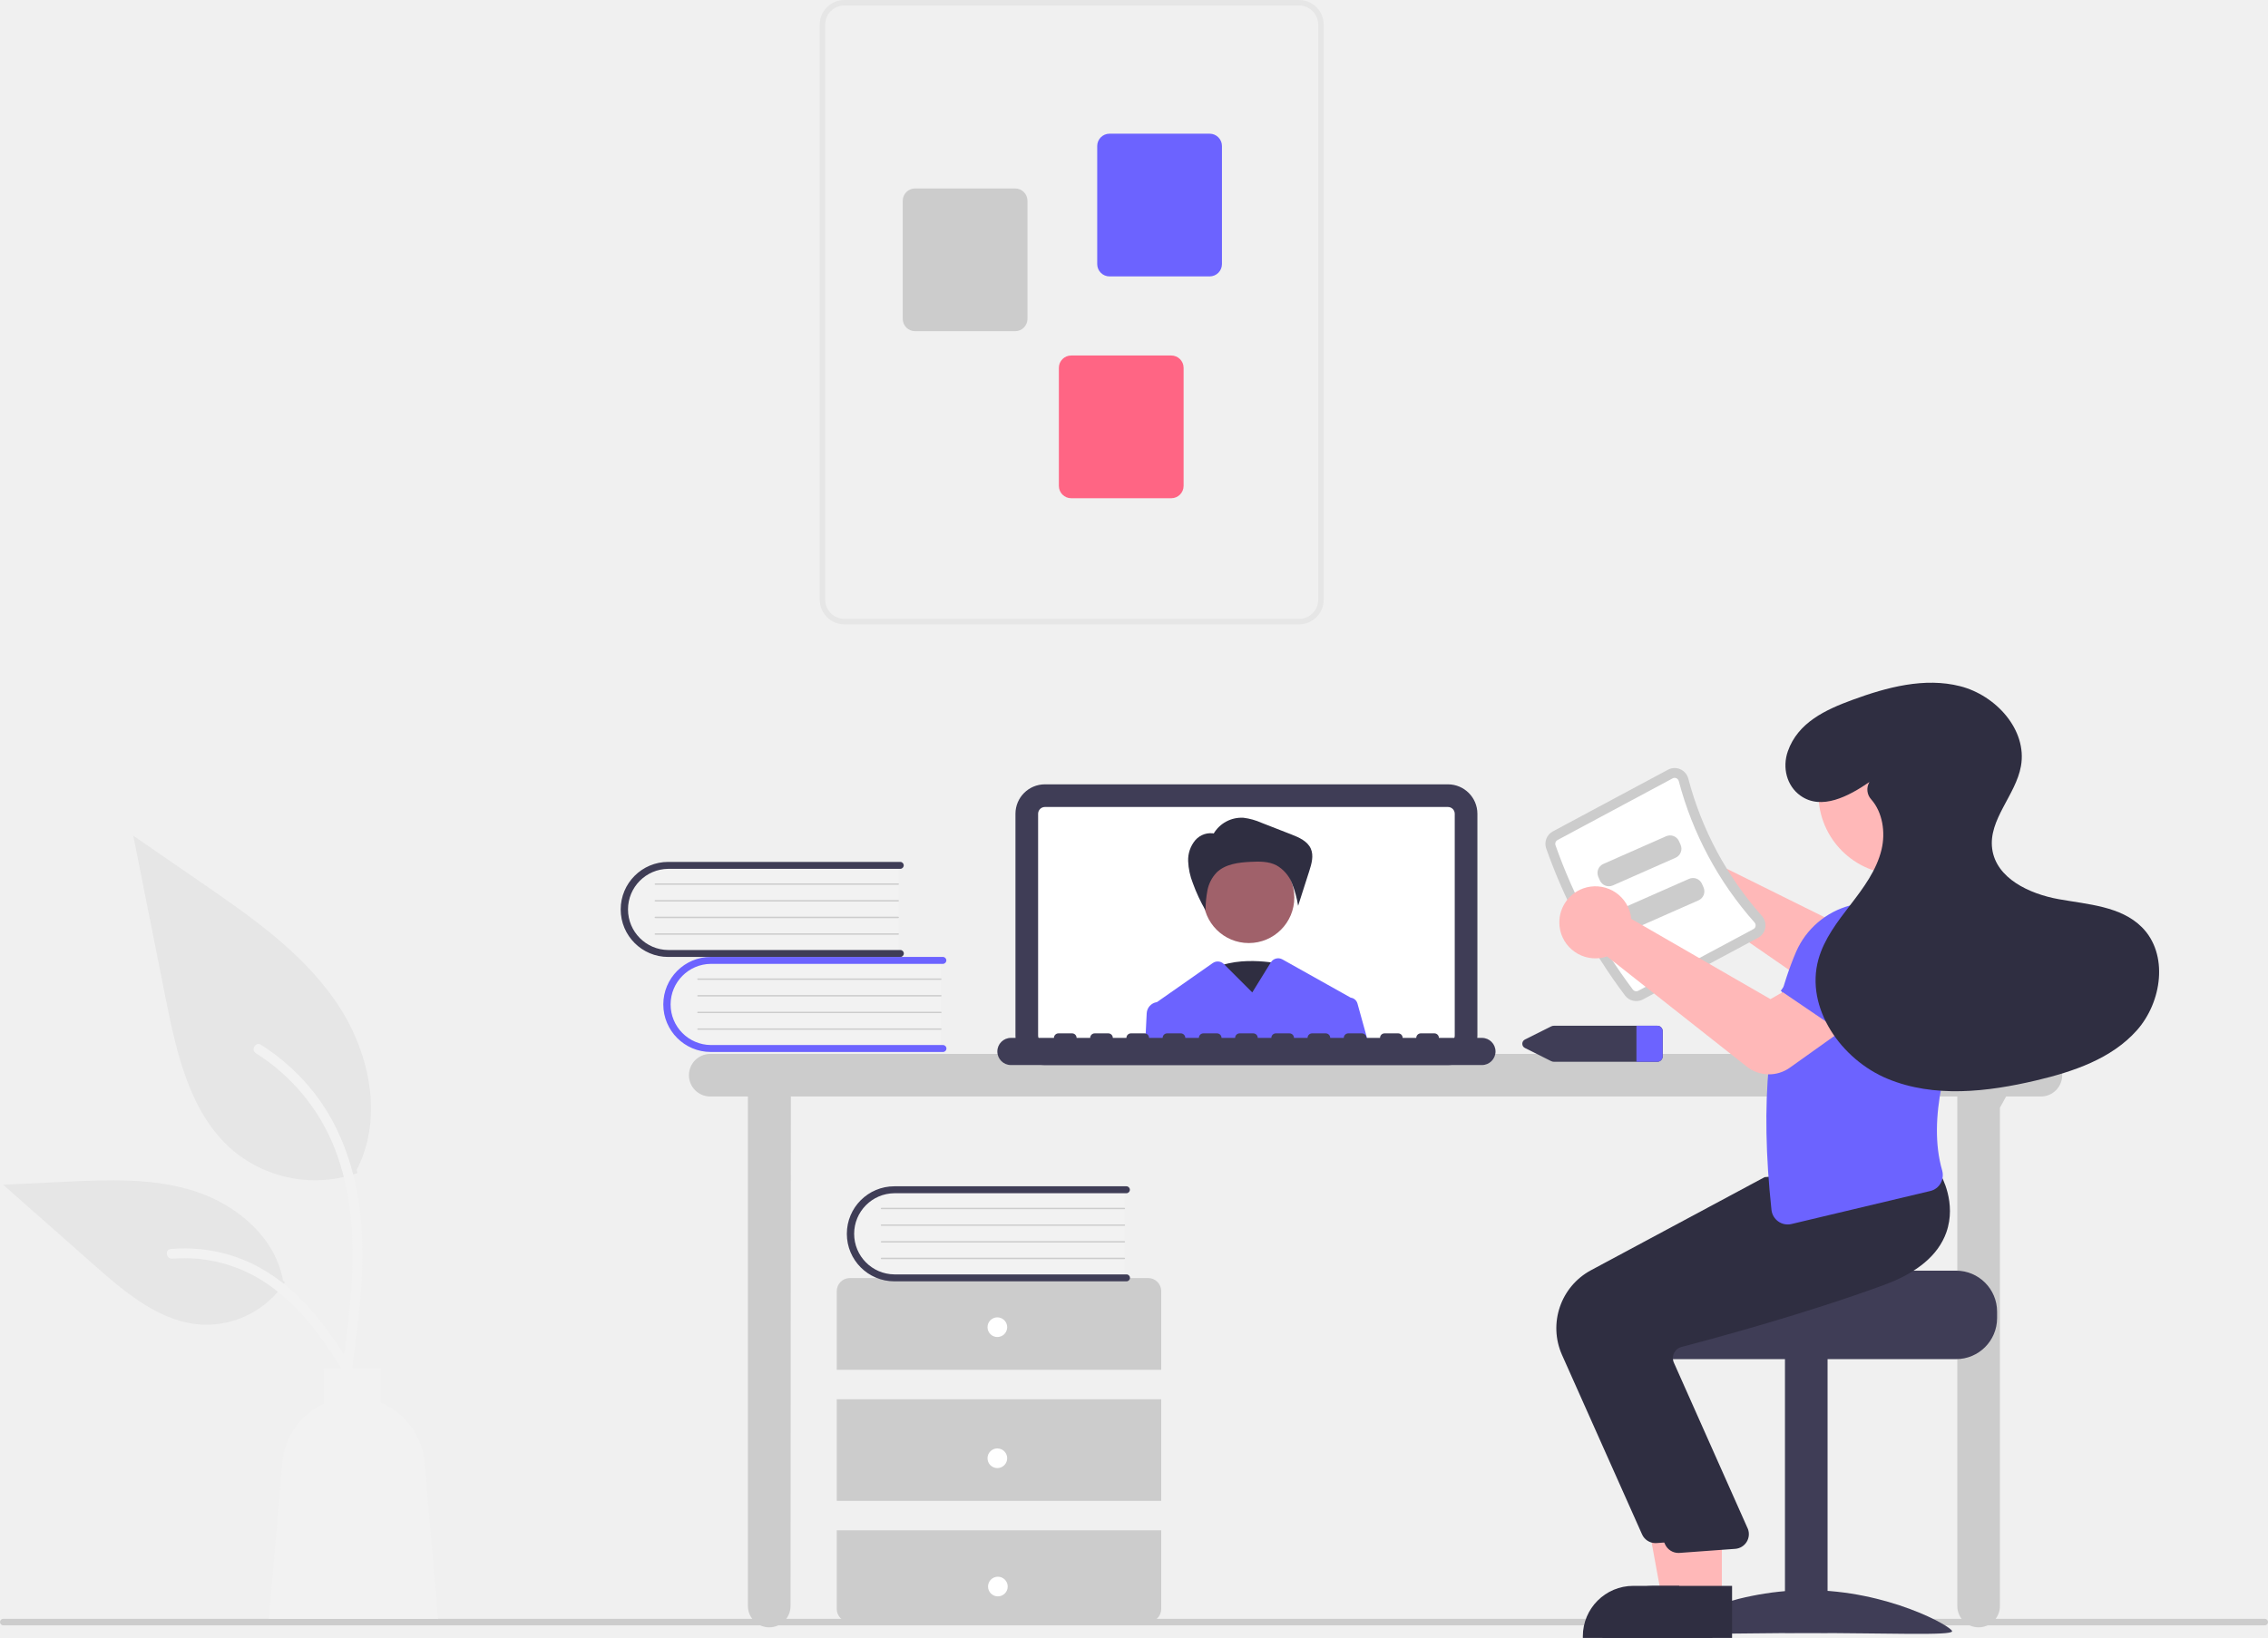
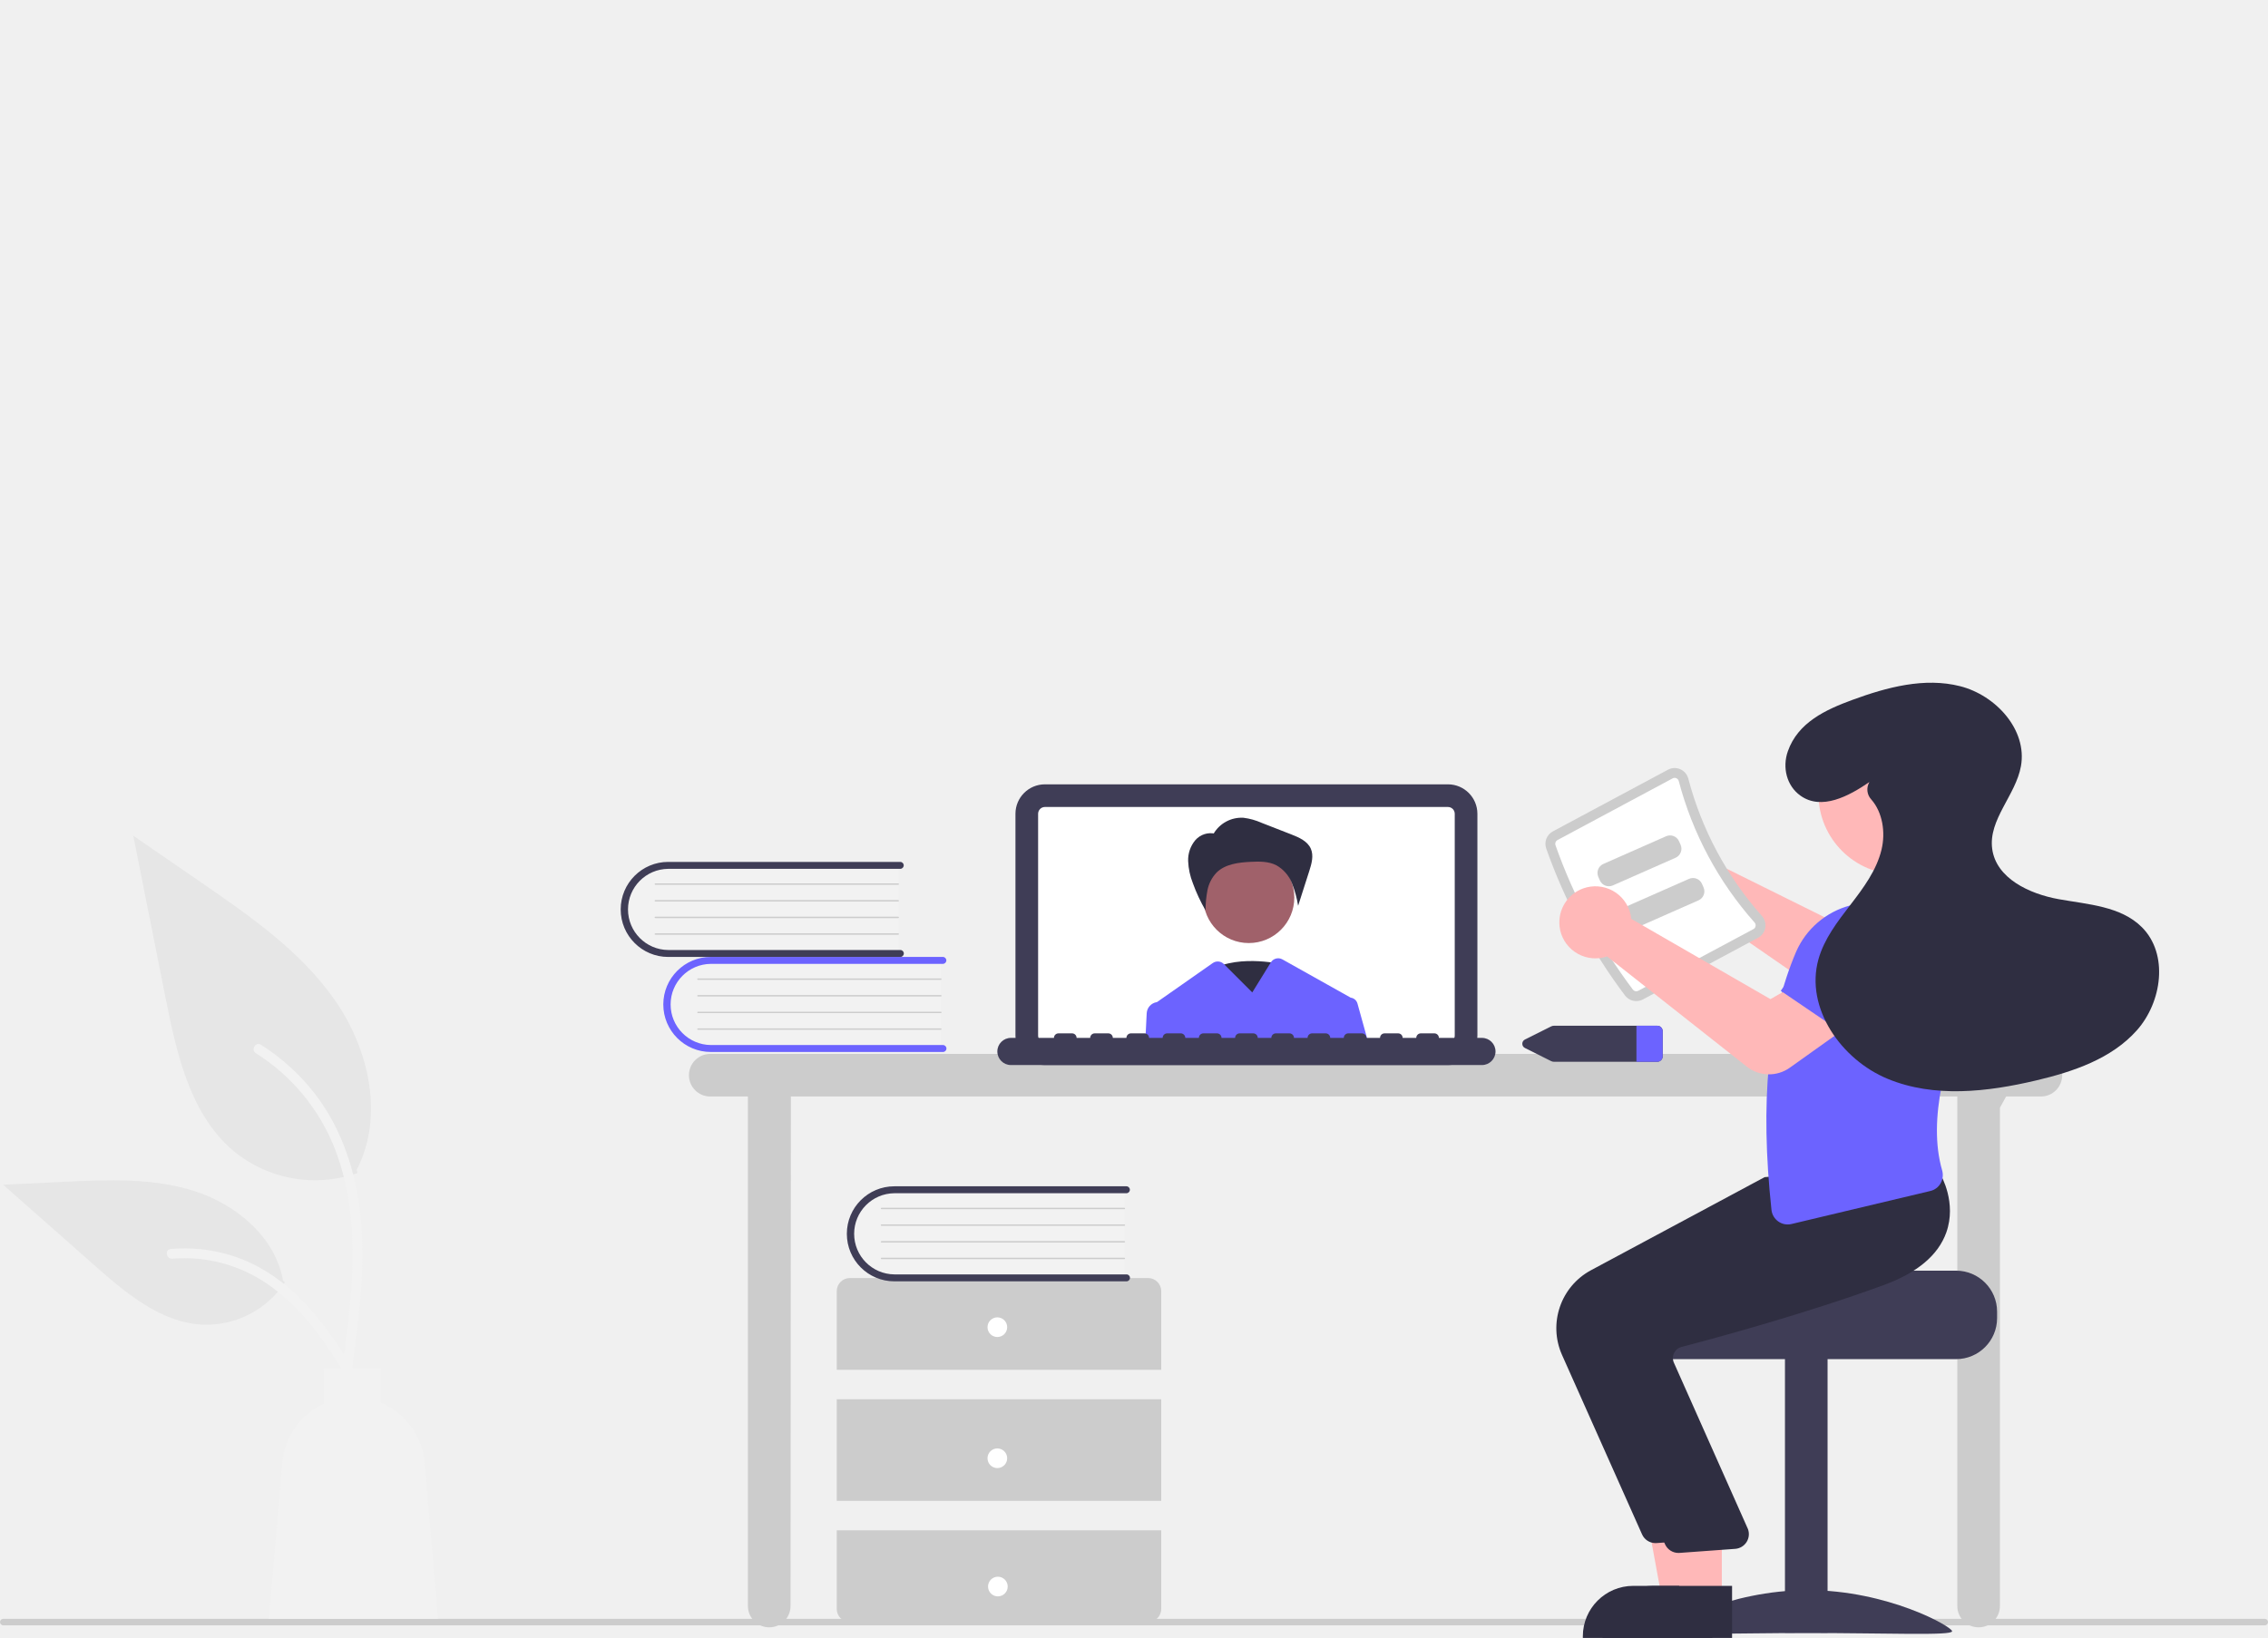
<svg xmlns="http://www.w3.org/2000/svg" id="b05a6369-67c7-4001-9b85-a83fbbd225d4" data-name="Layer 1" width="692" height="499.877" viewBox="0 0 692 499.877">
  <path d="M945,696.105H255a1,1,0,0,1,0-2H945a1,1,0,0,1,0,2Z" transform="translate(-254 -200.0616)" fill="#ccc" />
  <path d="M876.704,521.703h-406a6.5,6.5,0,1,0,0,13h11.5v155.5a6.5,6.5,0,0,0,13,0l.099-155.5H851.204v155.5a6.5,6.5,0,0,0,13,0V538.13l1.891-3.427h10.609a6.5,6.5,0,1,0,0-13Z" transform="translate(-254 -200.0616)" fill="#ccc" />
  <path d="M695.794,525.105H572.812a8.992,8.992,0,0,1-8.982-8.982V448.414a8.992,8.992,0,0,1,8.982-8.982H695.794a8.992,8.992,0,0,1,8.982,8.982v67.709A8.992,8.992,0,0,1,695.794,525.105Z" transform="translate(-254 -200.0616)" fill="#3f3d56" />
  <path d="M695.793,446.345H572.813a2.074,2.074,0,0,0-2.07,2.07v67.71a2.074,2.074,0,0,0,2.07,2.07H695.793a2.074,2.074,0,0,0,2.07-2.07v-67.71A2.074,2.074,0,0,0,695.793,446.345Z" transform="translate(-254 -200.0616)" fill="#fff" />
  <path d="M644.792,494.283s-14.722-3.392-22.82,2.827,10.306,20.355,10.306,20.355Z" transform="translate(-254 -200.0616)" fill="#2f2e41" />
  <circle cx="381.024" cy="273.924" r="13.887" fill="#a0616a" />
  <path d="M624.286,454.492a9.898,9.898,0,0,1,9.126-4.856,19.397,19.397,0,0,1,5.515,1.544l9.078,3.541c2.349.916,4.922,2.039,5.941,4.345.946,2.141.24,4.613-.474,6.841l-3.397,10.593a32.246,32.246,0,0,0-1.925-6.998,10.835,10.835,0,0,0-4.704-5.364c-2.358-1.21-5.137-1.185-7.785-1.057-3.749.18-7.826.657-10.489,3.302a10.895,10.895,0,0,0-2.765,5.399,32.5,32.5,0,0,0-.58,6.112,50.669,50.669,0,0,1-3.869-8.295,20.525,20.525,0,0,1-1.438-6.715,9.444,9.444,0,0,1,2.165-6.387,6.195,6.195,0,0,1,6.231-1.961Z" transform="translate(-254 -200.0616)" fill="#2f2e41" />
  <path d="M668.183,506.325a2.472,2.472,0,0,0-2.07-1.79.86.86,0,0,0-.1-.06L645.282,492.856a2.637,2.637,0,0,0-3.528.908l-5.67,9.18-8.54-8.54-.136-.136a2.636,2.636,0,0,0-3.376-.295l-17.038,11.931c-.03,0-.06.01-.09.01a3.633,3.633,0,0,0-3.03,3.39l-.44,8.89h68.04Z" transform="translate(-254 -200.0616)" fill="#6c63ff" />
  <path d="M706.158,516.814H693.03a1.382,1.382,0,0,0-1.382-1.382h-4.145a1.382,1.382,0,0,0-1.382,1.382h-4.145a1.382,1.382,0,0,0-1.382-1.382H676.449a1.382,1.382,0,0,0-1.382,1.382h-4.145a1.382,1.382,0,0,0-1.382-1.382h-4.145a1.382,1.382,0,0,0-1.382,1.382h-4.145A1.382,1.382,0,0,0,658.485,515.432h-4.145a1.382,1.382,0,0,0-1.382,1.382h-4.145a1.382,1.382,0,0,0-1.382-1.382H643.285a1.382,1.382,0,0,0-1.382,1.382H637.758a1.382,1.382,0,0,0-1.382-1.382h-4.145a1.382,1.382,0,0,0-1.382,1.382h-4.145a1.382,1.382,0,0,0-1.382-1.382h-4.145a1.382,1.382,0,0,0-1.382,1.382H615.649a1.382,1.382,0,0,0-1.382-1.382h-4.145a1.382,1.382,0,0,0-1.382,1.382h-4.145a1.382,1.382,0,0,0-1.382-1.382h-4.145a1.382,1.382,0,0,0-1.382,1.382h-4.145a1.382,1.382,0,0,0-1.382-1.382h-4.145a1.382,1.382,0,0,0-1.382,1.382H582.485a1.382,1.382,0,0,0-1.382-1.382H576.958a1.382,1.382,0,0,0-1.382,1.382H562.449a4.145,4.145,0,0,0,0,8.291H706.158a4.145,4.145,0,0,0,0-8.291Z" transform="translate(-254 -200.0616)" fill="#3f3d56" />
  <path d="M541.079,492.74v27.526H472.117a13.771,13.771,0,1,1,0-27.526Z" transform="translate(-254 -200.0616)" fill="#f2f2f2" />
  <path d="M542.773,520.054a1.059,1.059,0,0,1-1.059,1.059h-70.826a14.504,14.504,0,1,1,0-29.008h70.826a1.059,1.059,0,0,1,0,2.117h-70.826a12.387,12.387,0,0,0,0,24.773h70.826A1.059,1.059,0,0,1,542.773,520.054Z" transform="translate(-254 -200.0616)" fill="#6c63ff" />
  <path d="M541.079,499.092H466.971a.212.212,0,1,1,0-.423h74.108a.212.212,0,0,1,0,.423Z" transform="translate(-254 -200.0616)" fill="#ccc" />
  <path d="M541.079,504.174H466.971a.212.212,0,1,1,0-.423h74.108a.212.212,0,0,1,0,.423Z" transform="translate(-254 -200.0616)" fill="#ccc" />
  <path d="M541.079,509.255H466.971a.212.212,0,1,1,0-.423h74.108a.212.212,0,0,1,0,.423Z" transform="translate(-254 -200.0616)" fill="#ccc" />
  <path d="M541.079,514.337H466.971a.212.212,0,1,1,0-.423h74.108a.212.212,0,0,1,0,.423Z" transform="translate(-254 -200.0616)" fill="#ccc" />
  <path d="M528.079,463.74v27.526H459.117a13.771,13.771,0,1,1,0-27.526Z" transform="translate(-254 -200.0616)" fill="#f2f2f2" />
  <path d="M529.773,491.054a1.059,1.059,0,0,1-1.059,1.059h-70.826a14.504,14.504,0,1,1,0-29.008h70.826a1.059,1.059,0,0,1,0,2.117h-70.826a12.387,12.387,0,0,0,0,24.773h70.826A1.059,1.059,0,0,1,529.773,491.054Z" transform="translate(-254 -200.0616)" fill="#3f3d56" />
  <path d="M528.079,470.092H453.971a.212.212,0,1,1,0-.423h74.108a.212.212,0,0,1,0,.423Z" transform="translate(-254 -200.0616)" fill="#ccc" />
  <path d="M528.079,475.174H453.971a.212.212,0,1,1,0-.423h74.108a.212.212,0,0,1,0,.423Z" transform="translate(-254 -200.0616)" fill="#ccc" />
  <path d="M528.079,480.255H453.971a.212.212,0,1,1,0-.423h74.108a.212.212,0,0,1,0,.423Z" transform="translate(-254 -200.0616)" fill="#ccc" />
  <path d="M528.079,485.337H453.971a.212.212,0,1,1,0-.423h74.108a.212.212,0,0,1,0,.423Z" transform="translate(-254 -200.0616)" fill="#ccc" />
  <path d="M608.303,618.105v-24a4,4,0,0,0-4-4h-91a4,4,0,0,0-4,4v24Z" transform="translate(-254 -200.0616)" fill="#ccc" />
  <rect x="255.303" y="427.043" width="99" height="31" fill="#ccc" />
  <path d="M509.303,667.105v24a4,4,0,0,0,4,4h91a4,4,0,0,0,4-4v-24Z" transform="translate(-254 -200.0616)" fill="#ccc" />
  <circle cx="304.303" cy="405.043" r="3" fill="#fff" />
  <circle cx="304.303" cy="445.043" r="3" fill="#fff" />
  <circle cx="304.464" cy="484.196" r="3" fill="#fff" />
  <path d="M597.079,562.74v27.526H528.117a13.771,13.771,0,1,1,0-27.526Z" transform="translate(-254 -200.0616)" fill="#f2f2f2" />
  <path d="M598.773,590.054a1.059,1.059,0,0,1-1.059,1.059h-70.826a14.504,14.504,0,1,1,0-29.008h70.826a1.059,1.059,0,0,1,0,2.117h-70.826a12.387,12.387,0,0,0,0,24.773h70.826A1.059,1.059,0,0,1,598.773,590.054Z" transform="translate(-254 -200.0616)" fill="#3f3d56" />
  <path d="M597.079,569.092H522.971a.212.212,0,1,1,0-.423h74.108a.212.212,0,0,1,0,.423Z" transform="translate(-254 -200.0616)" fill="#ccc" />
  <path d="M597.079,574.174H522.971a.212.212,0,1,1,0-.423h74.108a.212.212,0,0,1,0,.423Z" transform="translate(-254 -200.0616)" fill="#ccc" />
  <path d="M597.079,579.255H522.971a.212.212,0,1,1,0-.423h74.108a.212.212,0,0,1,0,.423Z" transform="translate(-254 -200.0616)" fill="#ccc" />
  <path d="M597.079,584.337H522.971a.212.212,0,1,1,0-.423h74.108a.212.212,0,0,1,0,.423Z" transform="translate(-254 -200.0616)" fill="#ccc" />
-   <path d="M504.11,383.083v-175.5a7.53,7.53,0,0,1,7.521-7.521H650.36a7.53,7.53,0,0,1,7.521,7.521v175.5a7.53,7.53,0,0,1-7.521,7.521H511.632A7.53,7.53,0,0,1,504.11,383.083Zm7.521-181.35a5.857,5.857,0,0,0-5.85,5.85v175.5a5.857,5.857,0,0,0,5.85,5.85H650.36a5.857,5.857,0,0,0,5.85-5.85v-175.5a5.857,5.857,0,0,0-5.85-5.85Z" transform="translate(-254 -200.0616)" fill="#e6e6e6" />
-   <path d="M588.775,280.659V244.624a3.765,3.765,0,0,1,3.761-3.761h30.537a3.765,3.765,0,0,1,3.761,3.761v36.036a3.765,3.765,0,0,1-3.761,3.761h-30.537A3.765,3.765,0,0,1,588.775,280.659Z" transform="translate(-254 -200.0616)" fill="#6c63ff" />
-   <path d="M529.44,297.374V261.338a3.765,3.765,0,0,1,3.761-3.761h30.537a3.765,3.765,0,0,1,3.761,3.761v36.036a3.765,3.765,0,0,1-3.761,3.761h-30.537A3.765,3.765,0,0,1,529.44,297.374Z" transform="translate(-254 -200.0616)" fill="#ccc" />
-   <path d="M577.075,348.352V312.317a3.765,3.765,0,0,1,3.761-3.761h30.537a3.765,3.765,0,0,1,3.761,3.761v36.036a3.765,3.765,0,0,1-3.761,3.761h-30.537A3.765,3.765,0,0,1,577.075,348.352Z" transform="translate(-254 -200.0616)" fill="#ff6584" />
+   <path d="M504.11,383.083v-175.5a7.53,7.53,0,0,1,7.521-7.521H650.36a7.53,7.53,0,0,1,7.521,7.521v175.5a7.53,7.53,0,0,1-7.521,7.521H511.632A7.53,7.53,0,0,1,504.11,383.083Zm7.521-181.35a5.857,5.857,0,0,0-5.85,5.85v175.5a5.857,5.857,0,0,0,5.85,5.85H650.36a5.857,5.857,0,0,0,5.85-5.85v-175.5a5.857,5.857,0,0,0-5.85-5.85Z" transform="translate(-254 -200.0616)" fill="#0000" />
+   <path d="M588.775,280.659V244.624a3.765,3.765,0,0,1,3.761-3.761h30.537a3.765,3.765,0,0,1,3.761,3.761v36.036a3.765,3.765,0,0,1-3.761,3.761h-30.537A3.765,3.765,0,0,1,588.775,280.659Z" transform="translate(-254 -200.0616)" fill="#0000" />
+   <path d="M529.44,297.374V261.338a3.765,3.765,0,0,1,3.761-3.761h30.537a3.765,3.765,0,0,1,3.761,3.761v36.036a3.765,3.765,0,0,1-3.761,3.761h-30.537A3.765,3.765,0,0,1,529.44,297.374Z" transform="translate(-254 -200.0616)" fill="#0000" />
+   <path d="M577.075,348.352V312.317a3.765,3.765,0,0,1,3.761-3.761h30.537a3.765,3.765,0,0,1,3.761,3.761v36.036a3.765,3.765,0,0,1-3.761,3.761h-30.537A3.765,3.765,0,0,1,577.075,348.352Z" transform="translate(-254 -200.0616)" fill="#0000" />
  <path d="M759.563,513.105H728.143a1.941,1.941,0,0,0-.86.2l-7.93,3.97a1.445,1.445,0,0,0,0,2.66l7.93,3.97a1.941,1.941,0,0,0,.86.2h31.42a1.649,1.649,0,0,0,1.74-1.53v-7.94A1.649,1.649,0,0,0,759.563,513.105Z" transform="translate(-254 -200.0616)" fill="#3f3d56" />
  <path d="M761.303,514.635v7.94a1.649,1.649,0,0,1-1.74,1.53h-6.26v-11h6.26A1.649,1.649,0,0,1,761.303,514.635Z" transform="translate(-254 -200.0616)" fill="#6c63ff" />
  <path d="M759.327,453.705a11.003,11.003,0,0,1,14.89,6.915,10.588,10.588,0,0,1,.32,1.435l43.938,21.788,10.168-6.739,12.652,14.565L825.769,504.279a11.149,11.149,0,0,1-13.301.513l-44.579-30.828a10.511,10.511,0,0,1-1.015.37,11.003,11.003,0,0,1-14.01-8.561,10.708,10.708,0,0,1-.163-1.34A11.036,11.036,0,0,1,759.327,453.705Z" transform="translate(-254 -200.0616)" fill="#ffb8b8" />
  <path d="M850.841,587.853H802.831c0,1.38-49.48,2.5-49.48,2.5a12.86,12.86,0,0,0-2.11,2,12.41,12.41,0,0,0-2.9,8v2a12.505,12.505,0,0,0,12.5,12.5h90a12.511,12.511,0,0,0,12.5-12.5v-2A12.517,12.517,0,0,0,850.841,587.853Z" transform="translate(-254 -200.0616)" fill="#3f3d56" />
  <rect x="798.617" y="614.357" width="13" height="84" transform="translate(1356.235 1112.652) rotate(-180)" fill="#3f3d56" />
  <path d="M761.617,697.9c0,1.405,19.699.543,44,.543s44,.861,44-.543-19.699-12.543-44-12.543S761.617,696.495,761.617,697.9Z" transform="translate(-254 -200.0616)" fill="#3f3d56" />
  <polygon points="519.353 487.993 507.094 487.992 501.261 456.195 519.355 456.196 519.353 487.993" fill="#ffb8b8" />
  <path d="M776.48,699.938l-39.531-.001v-.5a15.386,15.386,0,0,1,15.386-15.386h.001l24.144.001Z" transform="translate(-254 -200.0616)" fill="#2f2e41" />
  <path d="M755.017,668.337,730.576,613.529a20.086,20.086,0,0,1,8.819-25.784l53.013-28.428,24.191-2.058,22.315-2.028.161.272c.206.348,5.004,8.635,1.76,17.722-2.46,6.893-8.859,12.276-19.019,16.002-23.714,8.695-51.109,16.127-61.786,18.918a3.451,3.451,0,0,0-2.211,1.76,3.498,3.498,0,0,0-.196,2.799l22.707,51.015a4.5,4.5,0,0,1-3.809,6.029L759.553,670.983q-.216.021-.43.021A4.497,4.497,0,0,1,755.017,668.337Z" transform="translate(-254 -200.0616)" fill="#2f2e41" />
  <polygon points="525.353 487.993 513.094 487.992 507.261 456.195 525.355 456.196 525.353 487.993" fill="#ffb8b8" />
  <path d="M782.48,699.938l-39.531-.001v-.5a15.386,15.386,0,0,1,15.386-15.386h.001l24.144.001Z" transform="translate(-254 -200.0616)" fill="#2f2e41" />
  <path d="M762.017,671.337,737.576,616.529a20.086,20.086,0,0,1,8.819-25.784l53.013-28.428,24.191-2.058,22.315-2.028.161.272c.206.348,5.004,8.635,1.76,17.722-2.46,6.893-8.859,12.276-19.019,16.002-23.714,8.695-51.109,16.127-61.786,18.918a3.451,3.451,0,0,0-2.211,1.76,3.498,3.498,0,0,0-.196,2.799l22.707,51.015a4.5,4.5,0,0,1-3.809,6.029L766.553,673.983q-.216.021-.43.021A4.497,4.497,0,0,1,762.017,671.337Z" transform="translate(-254 -200.0616)" fill="#2f2e41" />
  <path d="M749.835,503.906a167.506,167.506,0,0,1-24.075-44.932,4.303,4.303,0,0,1,2.032-5.179l35.145-18.832a4.247,4.247,0,0,1,3.726-.151,4.319,4.319,0,0,1,2.461,2.884,102.328,102.328,0,0,0,22.446,41.891,4.318,4.318,0,0,1,1.038,3.647,4.247,4.247,0,0,1-2.189,3.018L755.272,505.083A4.303,4.303,0,0,1,749.835,503.906Z" transform="translate(-254 -200.0616)" fill="#ccc" />
  <path d="M752.233,502.104a1.299,1.299,0,0,0,1.622.335l35.146-18.832a1.246,1.246,0,0,0,.653-.897,1.318,1.318,0,0,0-.325-1.128,105.34,105.34,0,0,1-23.107-43.125,1.319,1.319,0,0,0-.758-.895,1.247,1.247,0,0,0-1.11.046L729.208,456.439a1.298,1.298,0,0,0-.62,1.537,164.507,164.507,0,0,0,23.645,44.127Z" transform="translate(-254 -200.0616)" fill="#fff" />
  <path d="M866.593,498.883l-27.525,10.459-6.72-18.667a11.168,11.168,0,0,1,5.002-13.499l0,0a11.168,11.168,0,0,1,14.262,2.784Z" transform="translate(-254 -200.0616)" fill="#6c63ff" />
  <path d="M796.583,572.843a4.999,4.999,0,0,1-2.083-3.549c-3.525-32.91-1.07-58.664,7.506-78.735a24.992,24.992,0,0,1,16.567-14.18l22.25-1.123.115.056A26.005,26.005,0,0,1,855.156,502.9c-7.156,18.863-13.148,38.503-8.579,54.346a5.122,5.122,0,0,1-.484,3.983,4.884,4.884,0,0,1-3.116,2.309L800.599,573.62a4.964,4.964,0,0,1-4.017-.777Z" transform="translate(-254 -200.0616)" fill="#6c63ff" />
  <circle cx="579.396" cy="242.323" r="24.561" fill="#ffb8b8" />
  <path d="M765.243,461.838l-19.142,8.45a3.003,3.003,0,0,1-3.956-1.533l-.473-1.073a3.003,3.003,0,0,1,1.533-3.956l19.142-8.45a3.003,3.003,0,0,1,3.956,1.533l.473,1.073A3.003,3.003,0,0,1,765.243,461.838Z" transform="translate(-254 -200.0616)" fill="#ccc" />
  <path d="M772.243,474.838l-19.142,8.45a3.003,3.003,0,0,1-3.956-1.533l-.473-1.073a3.003,3.003,0,0,1,1.533-3.956l19.142-8.45a3.003,3.003,0,0,1,3.956,1.533l.473,1.073A3.003,3.003,0,0,1,772.243,474.838Z" transform="translate(-254 -200.0616)" fill="#ccc" />
  <path d="M787.005,525.615l-42.674-33.666a10.517,10.517,0,0,1-1.036.306,11.027,11.027,0,0,1-8.818-1.691,10.913,10.913,0,0,1-4.626-7.733,11.023,11.023,0,0,1,7.209-11.638,11.004,11.004,0,0,1,14.426,7.837,10.571,10.571,0,0,1,.229,1.452L794.196,504.989l10.572-6.086,11.711,15.332-16.414,11.699a10.942,10.942,0,0,1-13.06-.318Z" transform="translate(-254 -200.0616)" fill="#ffb8b8" />
  <path d="M821.686,519.009l-24.349-16.557,11.443-16.207a11.168,11.168,0,0,1,13.929-3.64l0,0a11.168,11.168,0,0,1,5.894,13.283Z" transform="translate(-254 -200.0616)" fill="#6c63ff" />
  <path d="M824.391,438.727c-6.313,4.321-14.601,8.762-21.049,4.161-4.234-3.021-5.567-8.615-3.851-13.525,3.087-8.829,11.569-12.715,19.681-15.695,10.544-3.873,22.026-6.954,32.911-4.181s20.506,13.313,18.541,24.373c-1.58,8.894-9.97,16.295-8.779,25.25,1.199,9.012,11.334,13.756,20.281,15.367s18.96,2.128,25.391,8.555c8.203,8.199,6.155,22.853-1.564,31.51s-19.367,12.58-30.654,15.248c-14.955,3.534-31.129,5.392-45.332-.474s-25.256-21.654-21.141-36.46c1.738-6.254,5.832-11.539,9.789-16.685s7.963-10.526,9.472-16.839c1.258-5.261.327-11.369-3.162-15.315a4.437,4.437,0,0,1-.594-5.186Z" transform="translate(-254 -200.0616)" fill="#2f2e41" />
  <path d="M363.072,558.06a39.063,39.063,0,0,1-37.721-6.645c-13.212-11.089-17.354-29.359-20.725-46.275q-4.985-25.018-9.969-50.036l20.872,14.371c15.01,10.335,30.357,21.001,40.75,35.971s14.929,35.405,6.579,51.603" transform="translate(-254 -200.0616)" fill="#e6e6e6" />
  <path d="M361.288,618.639c2.112-15.387,4.285-30.973,2.803-46.525-1.316-13.812-5.53-27.303-14.109-38.364A63.82,63.82,0,0,0,333.608,518.912c-1.637-1.034-3.144,1.561-1.514,2.59A60.672,60.672,0,0,1,356.093,550.459c5.225,13.289,6.064,27.776,5.164,41.893-.544,8.537-1.698,17.019-2.861,25.489a1.554,1.554,0,0,0,1.048,1.845,1.509,1.509,0,0,0,1.845-1.048Z" transform="translate(-254 -200.0616)" fill="#f2f2f2" />
  <path d="M340.941,591.41a28.755,28.755,0,0,1-25.055,12.931c-12.683-.602-23.257-9.454-32.775-17.858l-28.153-24.857,18.633-.892c13.4-.641,27.145-1.239,39.908,2.893s24.533,14.077,26.867,27.287" transform="translate(-254 -200.0616)" fill="#e6e6e6" />
  <path d="M367.258,627.484c-10.168-17.991-21.961-37.986-43.035-44.377a48.022,48.022,0,0,0-18.101-1.869c-1.922.166-1.442,3.128.476,2.963a44.614,44.614,0,0,1,28.886,7.642c8.145,5.544,14.487,13.252,19.854,21.425,3.288,5.007,6.233,10.226,9.178,15.438.941,1.666,3.693.463,2.74-1.222Z" transform="translate(-254 -200.0616)" fill="#f2f2f2" />
  <path d="M383.55,646.421A21.774,21.774,0,0,0,370.207,628.184v-10.401H352.762v10.729a21.763,21.763,0,0,0-12.616,17.909l-4.102,47.684h51.608Z" transform="translate(-254 -200.0616)" fill="#f2f2f2" />
</svg>
